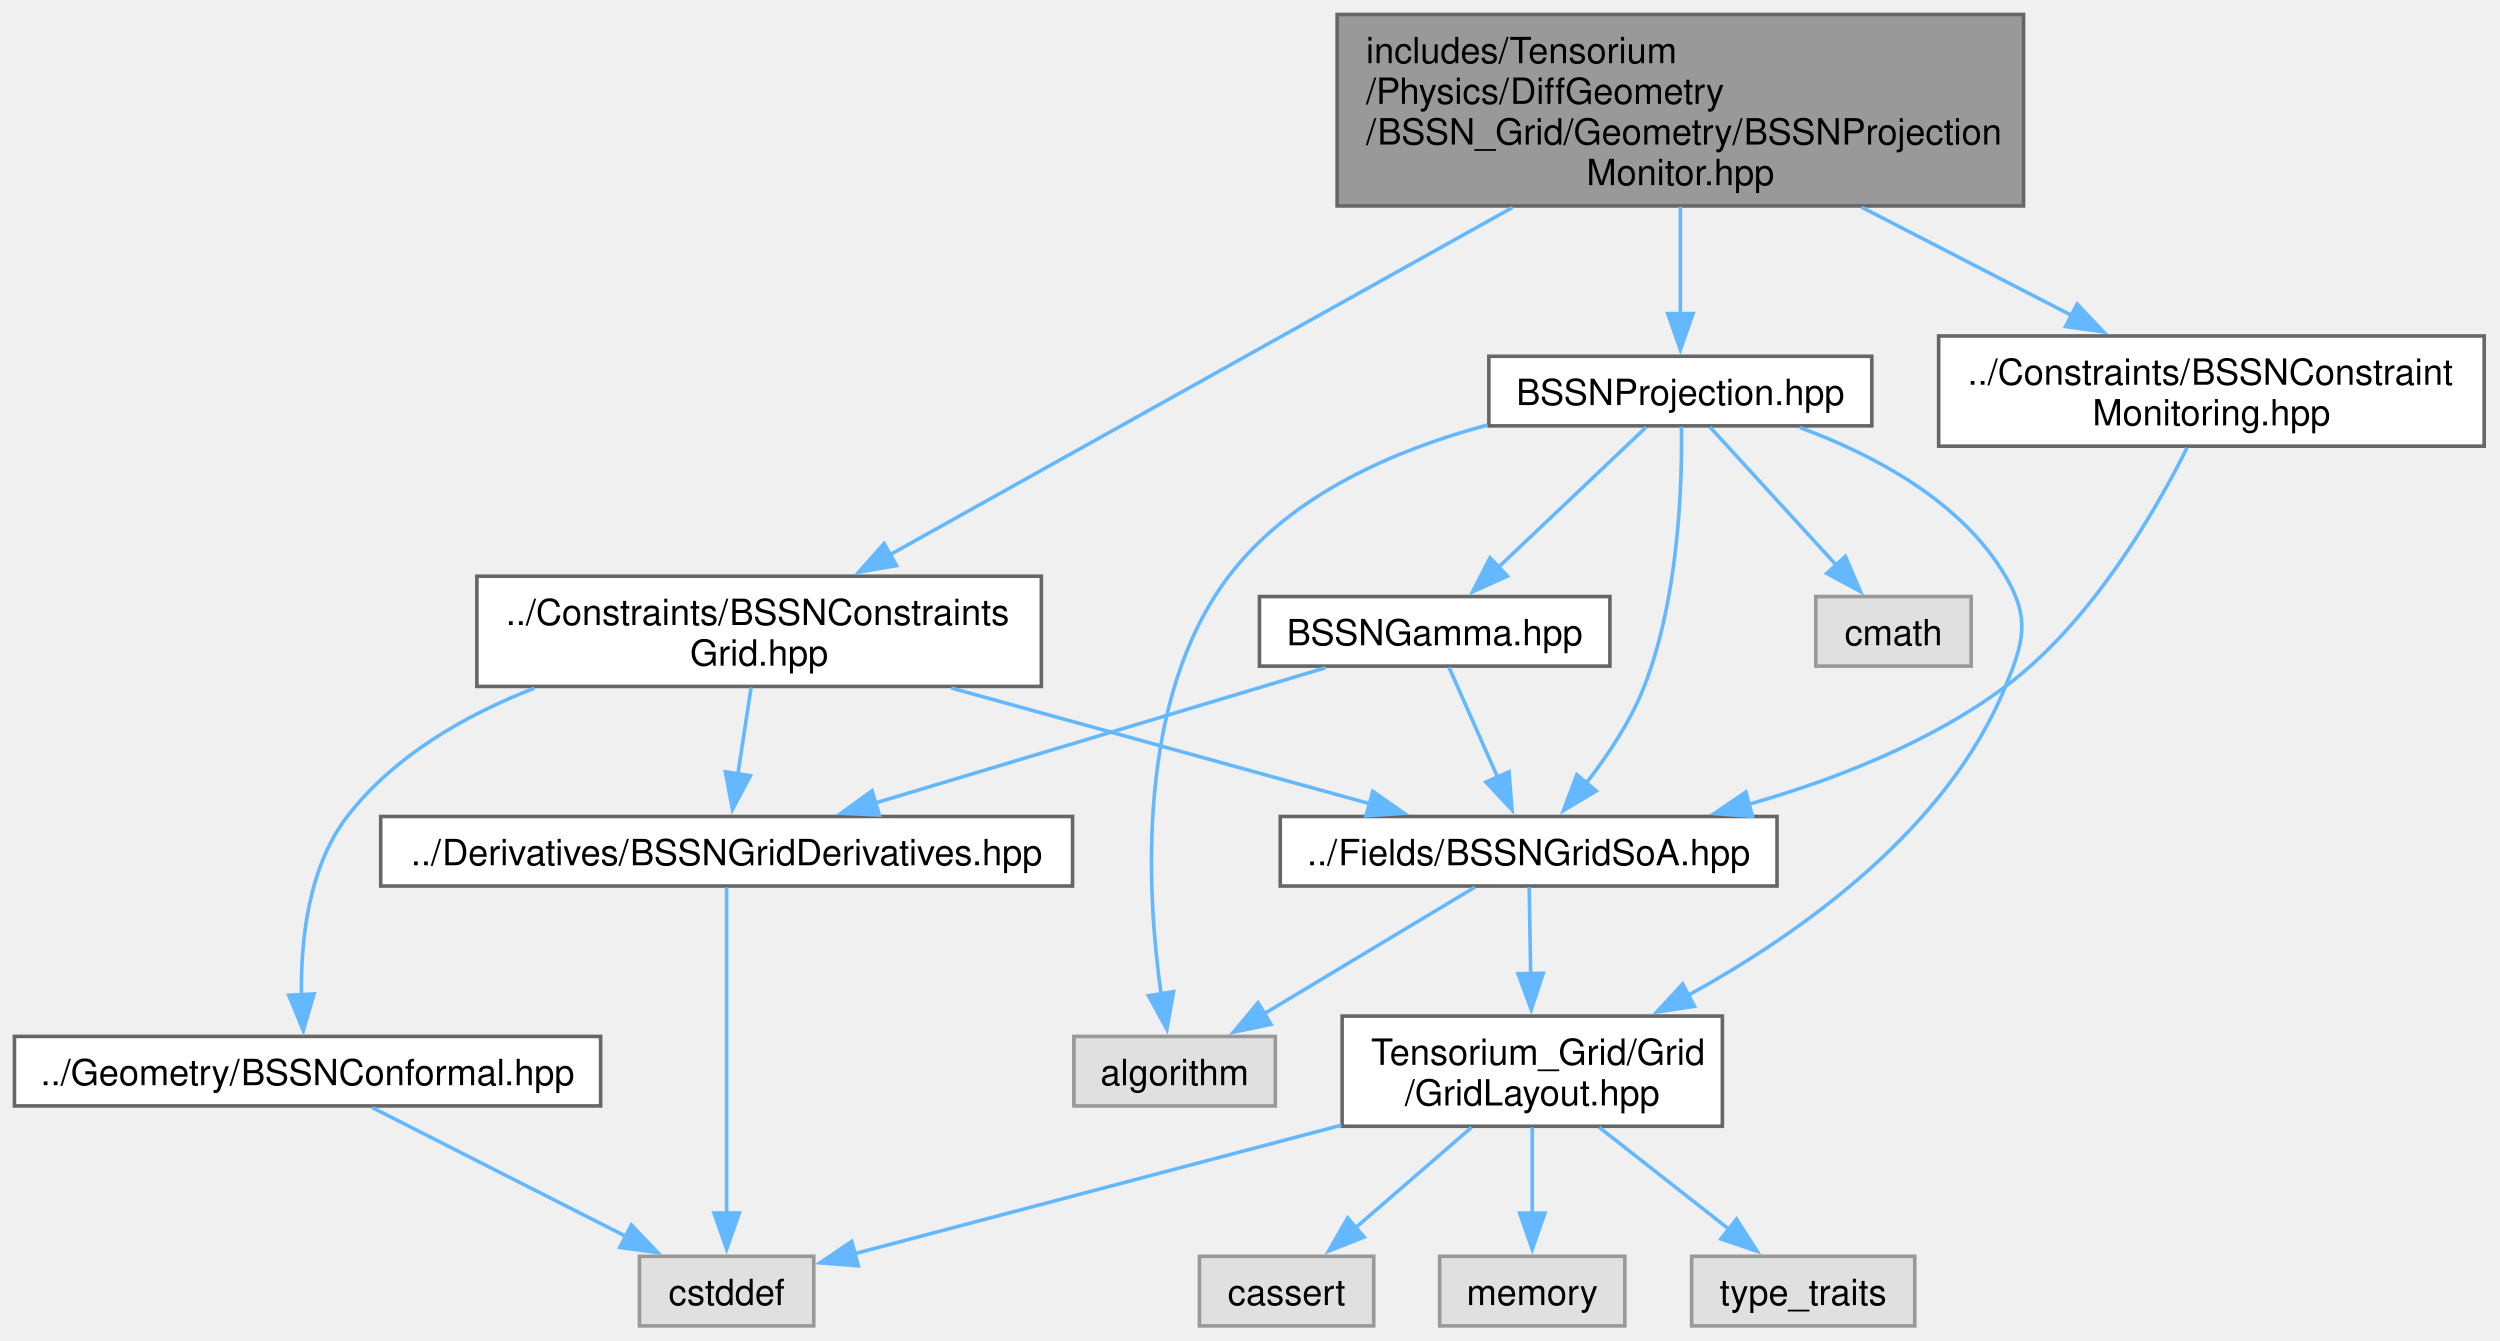
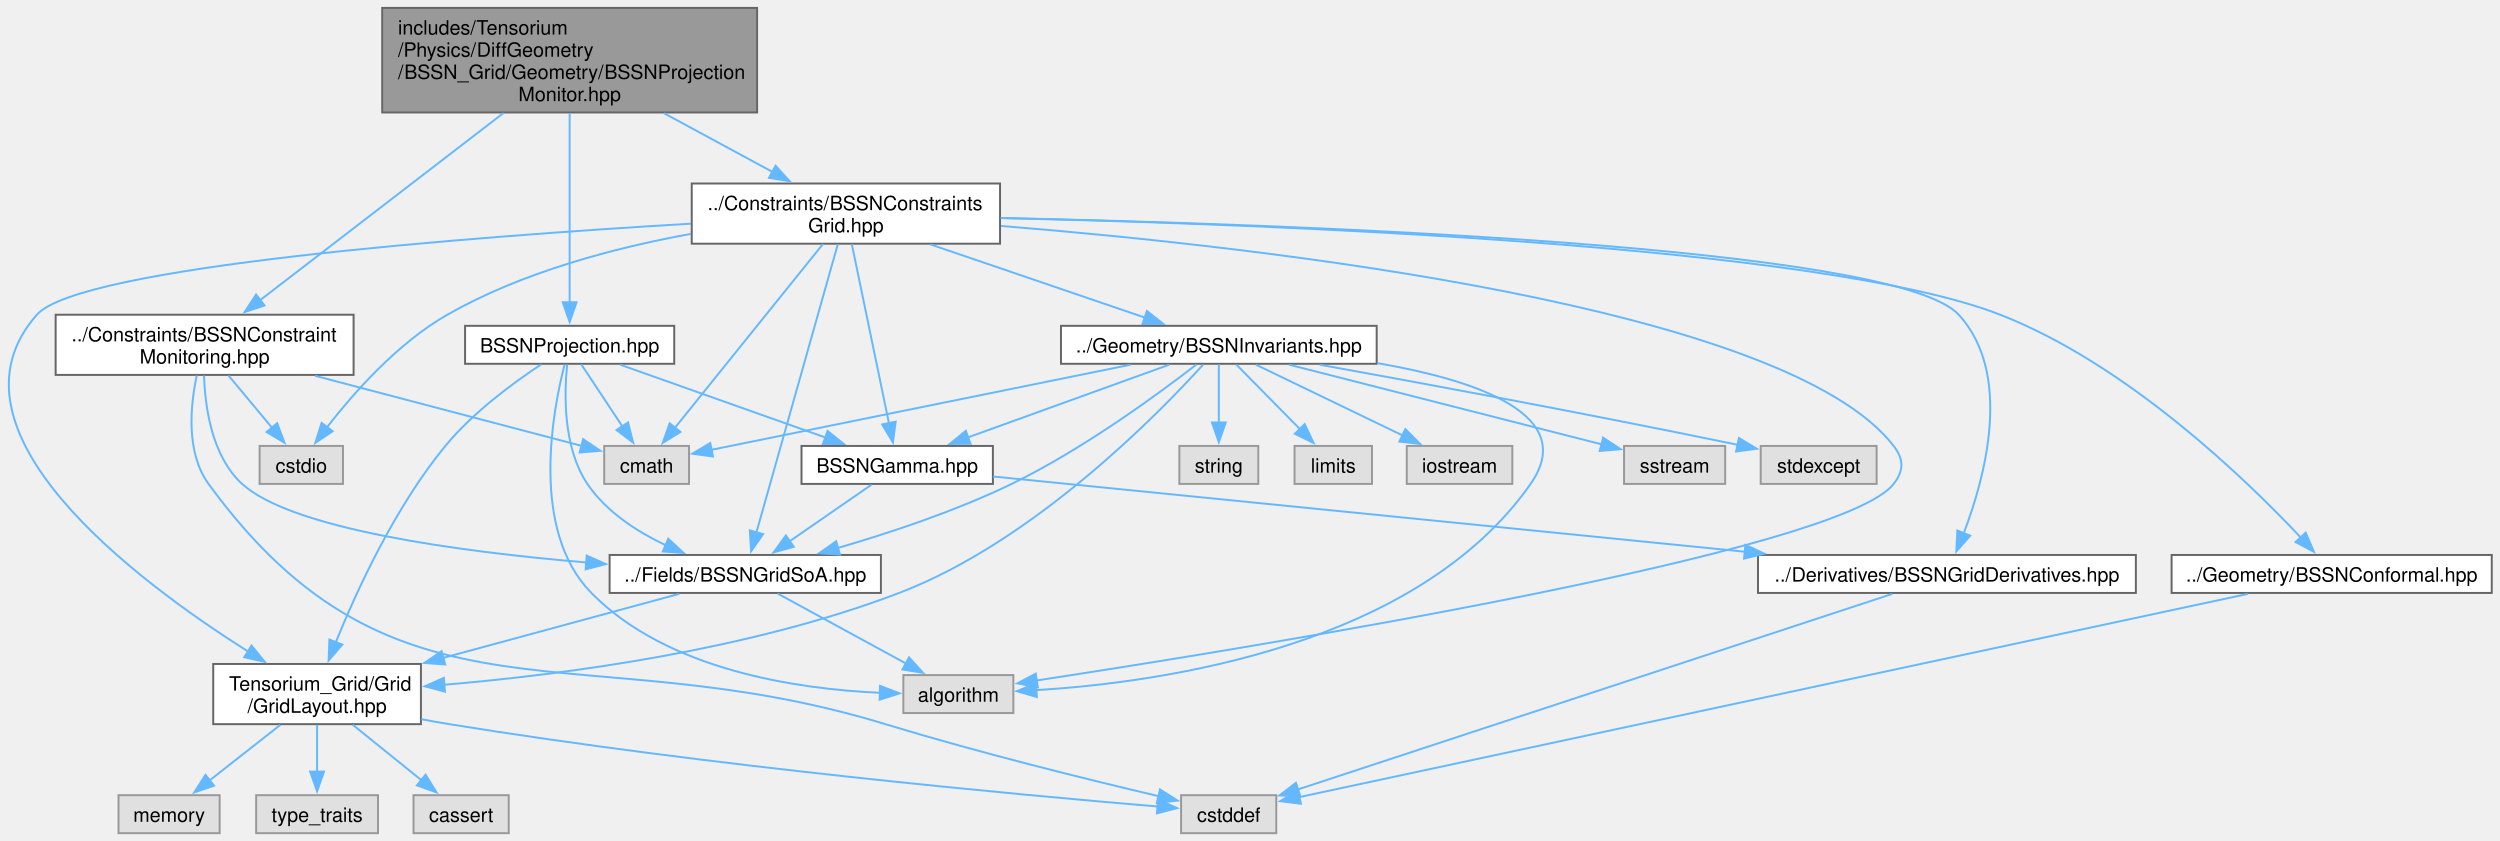
- <svg xmlns="http://www.w3.org/2000/svg" xmlns:xlink="http://www.w3.org/1999/xlink" width="692pt" height="371pt" viewBox="0.00 0.00 692.00 371.00">
-   <g id="graph0" class="graph" transform="scale(1 1) rotate(0) translate(4 367)">
+ <svg xmlns="http://www.w3.org/2000/svg" xmlns:xlink="http://www.w3.org/1999/xlink" width="1267pt" height="426pt" viewBox="0.00 0.00 1267.00 426.00">
+   <g id="graph0" class="graph" transform="scale(1 1) rotate(0) translate(4 422.25)">
    <g id="Node000001" class="node">
      <g id="a_Node000001">
        <a xlink:title="Combined helper that enforces algebraic constraints, recomputes , and reports diagnostic norms.">
-           <polygon fill="#999999" stroke="#666666" points="556.12,-363 366.12,-363 366.12,-310 556.12,-310 556.12,-363" />
-           <text xml:space="preserve" text-anchor="start" x="374.12" y="-349.5" font-family="Helvetica,sans-Serif" font-size="10.00">includes/Tensorium</text>
-           <text xml:space="preserve" text-anchor="start" x="374.12" y="-338.25" font-family="Helvetica,sans-Serif" font-size="10.00">/Physics/DiffGeometry</text>
-           <text xml:space="preserve" text-anchor="start" x="374.12" y="-327" font-family="Helvetica,sans-Serif" font-size="10.00">/BSSN_Grid/Geometry/BSSNProjection</text>
-           <text xml:space="preserve" text-anchor="middle" x="461.12" y="-315.75" font-family="Helvetica,sans-Serif" font-size="10.00">Monitor.hpp</text>
+           <polygon fill="#999999" stroke="#666666" points="379.7,-418.25 189.7,-418.25 189.7,-365.25 379.7,-365.25 379.7,-418.25" />
+           <text xml:space="preserve" text-anchor="start" x="197.7" y="-404.75" font-family="Helvetica,sans-Serif" font-size="10.00">includes/Tensorium</text>
+           <text xml:space="preserve" text-anchor="start" x="197.7" y="-393.5" font-family="Helvetica,sans-Serif" font-size="10.00">/Physics/DiffGeometry</text>
+           <text xml:space="preserve" text-anchor="start" x="197.7" y="-382.25" font-family="Helvetica,sans-Serif" font-size="10.00">/BSSN_Grid/Geometry/BSSNProjection</text>
+           <text xml:space="preserve" text-anchor="middle" x="284.7" y="-371" font-family="Helvetica,sans-Serif" font-size="10.00">Monitor.hpp</text>
        </a>
      </g>
    </g>
    <g id="Node000002" class="node">
      <g id="a_Node000002">
        <a xlink:href="_b_s_s_n_projection_8hpp.html" target="_top" xlink:title="Enforce the algebraic BSSN constraints  and .">
-           <polygon fill="white" stroke="#666666" points="514.12,-268.38 408.12,-268.38 408.12,-249.12 514.12,-249.12 514.12,-268.38" />
-           <text xml:space="preserve" text-anchor="middle" x="461.12" y="-254.88" font-family="Helvetica,sans-Serif" font-size="10.00">BSSNProjection.hpp</text>
+           <polygon fill="white" stroke="#666666" points="337.7,-257.12 231.7,-257.12 231.7,-237.88 337.7,-237.88 337.7,-257.12" />
+           <text xml:space="preserve" text-anchor="middle" x="284.7" y="-243.62" font-family="Helvetica,sans-Serif" font-size="10.00">BSSNProjection.hpp</text>
        </a>
      </g>
    </g>
    <g id="edge1_Node000001_Node000002" class="edge">
      <g id="a_edge1_Node000001_Node000002">
        <a xlink:title=" ">
-           <path fill="none" stroke="#63b8ff" d="M461.12,-309.85C461.12,-300.17 461.12,-289.29 461.12,-280.15" />
-           <polygon fill="#63b8ff" stroke="#63b8ff" points="464.63,-280.2 461.13,-270.2 457.63,-280.2 464.63,-280.2" />
+           <path fill="none" stroke="#63b8ff" d="M284.7,-364.99C284.7,-337.45 284.7,-294.32 284.7,-268.99" />
+           <polygon fill="#63b8ff" stroke="#63b8ff" points="288.2,-269.06 284.7,-259.06 281.2,-269.06 288.2,-269.06" />
        </a>
      </g>
    </g>
    <g id="Node000013" class="node">
      <g id="a_Node000013">
        <a xlink:href="_b_s_s_n_constraint_monitoring_8hpp.html" target="_top" xlink:title="Reduce constraint fields to scalar diagnostics used by the RK driver.">
-           <polygon fill="white" stroke="#666666" points="683.62,-274 532.62,-274 532.62,-243.5 683.62,-243.5 683.62,-274" />
-           <text xml:space="preserve" text-anchor="start" x="540.62" y="-260.5" font-family="Helvetica,sans-Serif" font-size="10.00">../Constraints/BSSNConstraint</text>
-           <text xml:space="preserve" text-anchor="middle" x="608.12" y="-249.25" font-family="Helvetica,sans-Serif" font-size="10.00">Monitoring.hpp</text>
+           <polygon fill="white" stroke="#666666" points="175.2,-262.75 24.2,-262.75 24.2,-232.25 175.2,-232.25 175.2,-262.75" />
+           <text xml:space="preserve" text-anchor="start" x="32.2" y="-249.25" font-family="Helvetica,sans-Serif" font-size="10.00">../Constraints/BSSNConstraint</text>
+           <text xml:space="preserve" text-anchor="middle" x="99.7" y="-238" font-family="Helvetica,sans-Serif" font-size="10.00">Monitoring.hpp</text>
        </a>
      </g>
    </g>
    <g id="edge16_Node000001_Node000013" class="edge">
      <g id="a_edge16_Node000001_Node000013">
        <a xlink:title=" ">
-           <path fill="none" stroke="#63b8ff" d="M511.3,-309.64C530.35,-299.83 551.74,-288.81 569.55,-279.63" />
-           <polygon fill="#63b8ff" stroke="#63b8ff" points="570.95,-282.84 578.24,-275.15 567.75,-276.62 570.95,-282.84" />
-         </a>
-       </g>
-     </g>
-     <g id="Node000014" class="node">
-       <g id="a_Node000014">
+           <path fill="none" stroke="#63b8ff" d="M251.19,-364.99C215.79,-337.77 160.59,-295.32 127.5,-269.88" />
+           <polygon fill="#63b8ff" stroke="#63b8ff" points="130.05,-267.43 119.99,-264.11 125.79,-272.98 130.05,-267.43" />
+         </a>
+       </g>
+     </g>
+     <g id="Node000015" class="node">
+       <g id="a_Node000015">
        <a xlink:href="_b_s_s_n_constraints_grid_8hpp.html" target="_top" xlink:title="Hamiltonian, momentum, and Gamma-constraint evaluation on the structured grid.">
-           <polygon fill="white" stroke="#666666" points="284.25,-207.5 128,-207.5 128,-177 284.25,-177 284.25,-207.5" />
-           <text xml:space="preserve" text-anchor="start" x="136" y="-194" font-family="Helvetica,sans-Serif" font-size="10.00">../Constraints/BSSNConstraints</text>
-           <text xml:space="preserve" text-anchor="middle" x="206.12" y="-182.75" font-family="Helvetica,sans-Serif" font-size="10.00">Grid.hpp</text>
-         </a>
-       </g>
-     </g>
-     <g id="edge18_Node000001_Node000014" class="edge">
-       <g id="a_edge18_Node000001_Node000014">
-         <a xlink:title=" ">
-           <path fill="none" stroke="#63b8ff" d="M414.65,-309.57C365.07,-281.92 287.59,-238.69 242.34,-213.45" />
-           <polygon fill="#63b8ff" stroke="#63b8ff" points="244.15,-210.45 233.71,-208.64 240.73,-216.56 244.15,-210.45" />
+           <polygon fill="white" stroke="#666666" points="502.82,-329.25 346.57,-329.25 346.57,-298.75 502.82,-298.75 502.82,-329.25" />
+           <text xml:space="preserve" text-anchor="start" x="354.57" y="-315.75" font-family="Helvetica,sans-Serif" font-size="10.00">../Constraints/BSSNConstraints</text>
+           <text xml:space="preserve" text-anchor="middle" x="424.7" y="-304.5" font-family="Helvetica,sans-Serif" font-size="10.00">Grid.hpp</text>
+         </a>
+       </g>
+     </g>
+     <g id="edge21_Node000001_Node000015" class="edge">
+       <g id="a_edge21_Node000001_Node000015">
+         <a xlink:title=" ">
+           <path fill="none" stroke="#63b8ff" d="M332.48,-364.89C350.46,-355.17 370.61,-344.26 387.48,-335.13" />
+           <polygon fill="#63b8ff" stroke="#63b8ff" points="389.05,-338.26 396.18,-330.43 385.72,-332.11 389.05,-338.26" />
        </a>
      </g>
    </g>
    <g id="Node000003" class="node">
      <g id="a_Node000003">
        <a xlink:href="_b_s_s_n_gamma_8hpp.html" target="_top" xlink:title="Contracted conformal connection diagnostics and construction utilities.">
-           <polygon fill="white" stroke="#666666" points="441.62,-201.88 344.62,-201.88 344.62,-182.62 441.62,-182.62 441.62,-201.88" />
-           <text xml:space="preserve" text-anchor="middle" x="393.12" y="-188.38" font-family="Helvetica,sans-Serif" font-size="10.00">BSSNGamma.hpp</text>
+           <polygon fill="white" stroke="#666666" points="499.2,-196.25 402.2,-196.25 402.2,-177 499.2,-177 499.2,-196.25" />
+           <text xml:space="preserve" text-anchor="middle" x="450.7" y="-182.75" font-family="Helvetica,sans-Serif" font-size="10.00">BSSNGamma.hpp</text>
        </a>
      </g>
    </g>
    <g id="edge2_Node000002_Node000003" class="edge">
      <g id="a_edge2_Node000002_Node000003">
        <a xlink:title=" ">
-           <path fill="none" stroke="#63b8ff" d="M451.67,-248.78C441.11,-238.77 423.8,-222.35 410.73,-209.95" />
-           <polygon fill="#63b8ff" stroke="#63b8ff" points="413.26,-207.53 403.6,-203.18 408.44,-212.61 413.26,-207.53" />
+           <path fill="none" stroke="#63b8ff" d="M310.27,-237.43C338.17,-227.53 383.06,-211.61 414.56,-200.44" />
+           <polygon fill="#63b8ff" stroke="#63b8ff" points="415.41,-203.85 423.67,-197.21 413.07,-197.26 415.41,-203.85" />
        </a>
      </g>
    </g>
    <g id="Node000006" class="node">
      <g id="a_Node000006">
-         <a xlink:href="_b_s_s_n_grid_so_a_8hpp.html" target="_top" xlink:title=" ">
-           <polygon fill="white" stroke="#666666" points="487.88,-141 350.38,-141 350.38,-121.75 487.88,-121.75 487.88,-141" />
-           <text xml:space="preserve" text-anchor="middle" x="419.12" y="-127.5" font-family="Helvetica,sans-Serif" font-size="10.00">../Fields/BSSNGridSoA.hpp</text>
+         <a xlink:href="_b_s_s_n_grid_so_a_8hpp.html" target="_top" xlink:title="Structure-of-arrays storage for all BSSN state variables.">
+           <polygon fill="white" stroke="#666666" points="442.45,-141 304.95,-141 304.95,-121.75 442.45,-121.75 442.45,-141" />
+           <text xml:space="preserve" text-anchor="middle" x="373.7" y="-127.5" font-family="Helvetica,sans-Serif" font-size="10.00">../Fields/BSSNGridSoA.hpp</text>
        </a>
      </g>
    </g>
    <g id="edge12_Node000002_Node000006" class="edge">
      <g id="a_edge12_Node000002_Node000006">
        <a xlink:title=" ">
-           <path fill="none" stroke="#63b8ff" d="M461.43,-248.92C461.65,-233.69 460.79,-201.73 451.12,-177 447.37,-167.39 441.06,-157.92 435.04,-150.2" />
-           <polygon fill="#63b8ff" stroke="#63b8ff" points="437.83,-148.08 428.74,-142.63 432.45,-152.56 437.83,-148.08" />
+           <path fill="none" stroke="#63b8ff" d="M283.45,-237.5C281.98,-223.33 281.14,-195.53 293.7,-177 303.17,-163.01 318.55,-152.95 333.31,-145.96" />
+           <polygon fill="#63b8ff" stroke="#63b8ff" points="334.68,-149.19 342.47,-142.01 331.9,-142.76 334.68,-149.19" />
        </a>
      </g>
    </g>
    <g id="Node000007" class="node">
      <g id="a_Node000007">
        <a xlink:title=" ">
-           <polygon fill="#e0e0e0" stroke="#999999" points="349,-80.12 293.25,-80.12 293.25,-60.88 349,-60.88 349,-80.12" />
-           <text xml:space="preserve" text-anchor="middle" x="321.12" y="-66.62" font-family="Helvetica,sans-Serif" font-size="10.00">algorithm</text>
+           <polygon fill="#e0e0e0" stroke="#999999" points="509.57,-80.12 453.82,-80.12 453.82,-60.88 509.57,-60.88 509.57,-80.12" />
+           <text xml:space="preserve" text-anchor="middle" x="481.7" y="-66.62" font-family="Helvetica,sans-Serif" font-size="10.00">algorithm</text>
        </a>
      </g>
    </g>
    <g id="edge14_Node000002_Node000007" class="edge">
      <g id="a_edge14_Node000002_Node000007">
        <a xlink:title=" ">
-           <path fill="none" stroke="#63b8ff" d="M407.78,-249.37C382.1,-242.5 353.23,-230.04 336.12,-207.5 310.36,-173.55 313.34,-120.37 317.43,-91.6" />
-           <polygon fill="#63b8ff" stroke="#63b8ff" points="320.83,-92.5 318.99,-82.07 313.92,-91.38 320.83,-92.5" />
+           <path fill="none" stroke="#63b8ff" d="M282.11,-237.4C276.18,-214.4 264.43,-153.51 295.7,-121.75 334.22,-82.61 399.83,-73.01 441.94,-71.15" />
+           <polygon fill="#63b8ff" stroke="#63b8ff" points="442.01,-74.65 451.9,-70.86 441.81,-67.65 442.01,-74.65" />
        </a>
      </g>
    </g>
    <g id="Node000008" class="node">
      <g id="a_Node000008">
        <a xlink:href="_grid_layout_8hpp.html" target="_top" xlink:title=" ">
-           <polygon fill="white" stroke="#666666" points="472.75,-85.75 367.5,-85.75 367.5,-55.25 472.75,-55.25 472.75,-85.75" />
-           <text xml:space="preserve" text-anchor="start" x="375.5" y="-72.25" font-family="Helvetica,sans-Serif" font-size="10.00">Tensorium_Grid/Grid</text>
-           <text xml:space="preserve" text-anchor="middle" x="420.12" y="-61" font-family="Helvetica,sans-Serif" font-size="10.00">/GridLayout.hpp</text>
+           <polygon fill="white" stroke="#666666" points="209.32,-85.75 104.07,-85.75 104.07,-55.25 209.32,-55.25 209.32,-85.75" />
+           <text xml:space="preserve" text-anchor="start" x="112.07" y="-72.25" font-family="Helvetica,sans-Serif" font-size="10.00">Tensorium_Grid/Grid</text>
+           <text xml:space="preserve" text-anchor="middle" x="156.7" y="-61" font-family="Helvetica,sans-Serif" font-size="10.00">/GridLayout.hpp</text>
        </a>
      </g>
    </g>
    <g id="edge13_Node000002_Node000008" class="edge">
      <g id="a_edge13_Node000002_Node000008">
        <a xlink:title=" ">
-           <path fill="none" stroke="#63b8ff" d="M494.24,-248.65C514.54,-241.17 538.9,-228.33 551.12,-207.5 557.99,-195.81 556.24,-189.55 551.12,-177 535.07,-137.59 494.84,-108.86 463.16,-91.43" />
-           <polygon fill="#63b8ff" stroke="#63b8ff" points="465.04,-88.46 454.56,-86.87 461.76,-94.64 465.04,-88.46" />
+           <path fill="none" stroke="#63b8ff" d="M270.24,-237.55C256.45,-228.46 235.75,-213.31 221.7,-196.25 196.41,-165.54 176.98,-123.4 166.2,-96.81" />
+           <polygon fill="#63b8ff" stroke="#63b8ff" points="169.46,-95.55 162.54,-87.53 162.95,-98.12 169.46,-95.55" />
        </a>
      </g>
    </g>
    <g id="Node000012" class="node">
      <g id="a_Node000012">
        <a xlink:title=" ">
-           <polygon fill="#e0e0e0" stroke="#999999" points="541.62,-201.88 498.62,-201.88 498.62,-182.62 541.62,-182.62 541.62,-201.88" />
-           <text xml:space="preserve" text-anchor="middle" x="520.12" y="-188.38" font-family="Helvetica,sans-Serif" font-size="10.00">cmath</text>
+           <polygon fill="#e0e0e0" stroke="#999999" points="345.2,-196.25 302.2,-196.25 302.2,-177 345.2,-177 345.2,-196.25" />
+           <text xml:space="preserve" text-anchor="middle" x="323.7" y="-182.75" font-family="Helvetica,sans-Serif" font-size="10.00">cmath</text>
        </a>
      </g>
    </g>
    <g id="edge15_Node000002_Node000012" class="edge">
      <g id="a_edge15_Node000002_Node000012">
        <a xlink:title=" ">
-           <path fill="none" stroke="#63b8ff" d="M469.33,-248.78C478.4,-238.87 493.22,-222.66 504.52,-210.31" />
-           <polygon fill="#63b8ff" stroke="#63b8ff" points="506.8,-213 510.97,-203.26 501.64,-208.28 506.8,-213" />
+           <path fill="none" stroke="#63b8ff" d="M290.62,-237.56C296.12,-229.26 304.47,-216.64 311.41,-206.17" />
+           <polygon fill="#63b8ff" stroke="#63b8ff" points="314.28,-208.18 316.88,-197.91 308.44,-204.32 314.28,-208.18" />
        </a>
      </g>
    </g>
    <g id="Node000004" class="node">
      <g id="a_Node000004">
        <a xlink:href="_b_s_s_n_grid_derivatives_8hpp.html" target="_top" xlink:title="High-order finite-difference stencils and dissipation operators used by the BSSN grid.">
-           <polygon fill="white" stroke="#666666" points="292.88,-141 101.38,-141 101.38,-121.75 292.88,-121.75 292.88,-141" />
-           <text xml:space="preserve" text-anchor="middle" x="197.12" y="-127.5" font-family="Helvetica,sans-Serif" font-size="10.00">../Derivatives/BSSNGridDerivatives.hpp</text>
+           <polygon fill="white" stroke="#666666" points="1078.45,-141 886.95,-141 886.95,-121.75 1078.45,-121.75 1078.45,-141" />
+           <text xml:space="preserve" text-anchor="middle" x="982.7" y="-127.5" font-family="Helvetica,sans-Serif" font-size="10.00">../Derivatives/BSSNGridDerivatives.hpp</text>
        </a>
      </g>
    </g>
    <g id="edge3_Node000003_Node000004" class="edge">
      <g id="a_edge3_Node000003_Node000004">
        <a xlink:title=" ">
-           <path fill="none" stroke="#63b8ff" d="M362.93,-182.18C329.55,-172.15 275.59,-155.94 238.34,-144.75" />
-           <polygon fill="#63b8ff" stroke="#63b8ff" points="239.39,-141.42 228.8,-141.89 237.37,-148.12 239.39,-141.42" />
+           <path fill="none" stroke="#63b8ff" d="M499.32,-180.76C585.33,-172.15 766.02,-154.06 880.48,-142.61" />
+           <polygon fill="#63b8ff" stroke="#63b8ff" points="880.58,-146.11 890.18,-141.64 879.88,-139.15 880.58,-146.11" />
        </a>
      </g>
    </g>
    <g id="edge5_Node000003_Node000006" class="edge">
      <g id="a_edge5_Node000003_Node000006">
        <a xlink:title=" ">
-           <path fill="none" stroke="#63b8ff" d="M397.07,-182.31C400.62,-174.27 405.96,-162.18 410.5,-151.91" />
-           <polygon fill="#63b8ff" stroke="#63b8ff" points="413.69,-153.35 414.53,-142.79 407.29,-150.52 413.69,-153.35" />
+           <path fill="none" stroke="#63b8ff" d="M437.63,-176.59C426.24,-168.71 409.47,-157.11 395.96,-147.77" />
+           <polygon fill="#63b8ff" stroke="#63b8ff" points="398.28,-145.12 388.07,-142.31 394.3,-150.88 398.28,-145.12" />
        </a>
      </g>
    </g>
    <g id="Node000005" class="node">
      <g id="a_Node000005">
        <a xlink:title=" ">
-           <polygon fill="#e0e0e0" stroke="#999999" points="221.25,-19.25 173,-19.25 173,0 221.25,0 221.25,-19.25" />
-           <text xml:space="preserve" text-anchor="middle" x="197.12" y="-5.75" font-family="Helvetica,sans-Serif" font-size="10.00">cstddef</text>
+           <polygon fill="#e0e0e0" stroke="#999999" points="642.82,-19.25 594.57,-19.25 594.57,0 642.82,0 642.82,-19.25" />
+           <text xml:space="preserve" text-anchor="middle" x="618.7" y="-5.75" font-family="Helvetica,sans-Serif" font-size="10.00">cstddef</text>
        </a>
      </g>
    </g>
    <g id="edge4_Node000004_Node000005" class="edge">
      <g id="a_edge4_Node000004_Node000005">
        <a xlink:title=" ">
-           <path fill="none" stroke="#63b8ff" d="M197.12,-121.37C197.12,-102.3 197.12,-57.41 197.12,-31.01" />
-           <polygon fill="#63b8ff" stroke="#63b8ff" points="200.63,-31.24 197.13,-21.24 193.63,-31.24 200.63,-31.24" />
+           <path fill="none" stroke="#63b8ff" d="M955.04,-121.28C889.68,-99.78 725.79,-45.86 653.68,-22.13" />
+           <polygon fill="#63b8ff" stroke="#63b8ff" points="654.95,-18.87 644.36,-19.07 652.77,-25.52 654.95,-18.87" />
        </a>
      </g>
    </g>
    <g id="edge6_Node000006_Node000007" class="edge">
      <g id="a_edge6_Node000006_Node000007">
        <a xlink:title=" ">
-           <path fill="none" stroke="#63b8ff" d="M404.24,-121.43C388.77,-112.14 364.3,-97.44 345.9,-86.39" />
-           <polygon fill="#63b8ff" stroke="#63b8ff" points="347.82,-83.46 337.45,-81.31 344.22,-89.46 347.82,-83.46" />
+           <path fill="none" stroke="#63b8ff" d="M390.1,-121.43C407.38,-112.01 434.87,-97.02 455.23,-85.93" />
+           <polygon fill="#63b8ff" stroke="#63b8ff" points="456.7,-89.11 463.81,-81.25 453.35,-82.96 456.7,-89.11" />
        </a>
      </g>
    </g>
    <g id="edge7_Node000006_Node000008" class="edge">
      <g id="a_edge7_Node000006_Node000008">
        <a xlink:title=" ">
-           <path fill="none" stroke="#63b8ff" d="M419.28,-121.43C419.39,-114.98 419.54,-105.91 419.69,-97.26" />
-           <polygon fill="#63b8ff" stroke="#63b8ff" points="423.18,-97.6 419.85,-87.55 416.18,-97.48 423.18,-97.6" />
+           <path fill="none" stroke="#63b8ff" d="M340.26,-121.3C308.49,-112.68 259.87,-99.49 220.65,-88.85" />
+           <polygon fill="#63b8ff" stroke="#63b8ff" points="221.63,-85.49 211.06,-86.25 219.8,-92.25 221.63,-85.49" />
        </a>
      </g>
    </g>
    <g id="edge9_Node000008_Node000005" class="edge">
      <g id="a_edge9_Node000008_Node000005">
        <a xlink:title=" ">
-           <path fill="none" stroke="#63b8ff" d="M367.28,-55.55C325.67,-44.56 268.83,-29.56 232.55,-19.98" />
-           <polygon fill="#63b8ff" stroke="#63b8ff" points="233.56,-16.62 222.99,-17.45 231.77,-23.39 233.56,-16.62" />
+           <path fill="none" stroke="#63b8ff" d="M209.64,-57.74C214.38,-56.84 219.12,-55.99 223.7,-55.25 355.38,-33.86 513.43,-19.33 582.93,-13.49" />
+           <polygon fill="#63b8ff" stroke="#63b8ff" points="582.9,-17.01 592.57,-12.69 582.32,-10.03 582.9,-17.01" />
        </a>
      </g>
    </g>
    <g id="Node000009" class="node">
      <g id="a_Node000009">
        <a xlink:title=" ">
-           <polygon fill="#e0e0e0" stroke="#999999" points="376.25,-19.25 328,-19.25 328,0 376.25,0 376.25,-19.25" />
-           <text xml:space="preserve" text-anchor="middle" x="352.12" y="-5.75" font-family="Helvetica,sans-Serif" font-size="10.00">cassert</text>
+           <polygon fill="#e0e0e0" stroke="#999999" points="253.82,-19.25 205.57,-19.25 205.57,0 253.82,0 253.82,-19.25" />
+           <text xml:space="preserve" text-anchor="middle" x="229.7" y="-5.75" font-family="Helvetica,sans-Serif" font-size="10.00">cassert</text>
        </a>
      </g>
    </g>
    <g id="edge8_Node000008_Node000009" class="edge">
      <g id="a_edge8_Node000008_Node000009">
        <a xlink:title=" ">
-           <path fill="none" stroke="#63b8ff" d="M403.32,-54.95C393.56,-46.5 381.24,-35.83 371.13,-27.08" />
-           <polygon fill="#63b8ff" stroke="#63b8ff" points="373.6,-24.59 363.75,-20.69 369.02,-29.88 373.6,-24.59" />
+           <path fill="none" stroke="#63b8ff" d="M174.74,-54.95C185.32,-46.41 198.71,-35.62 209.62,-26.81" />
+           <polygon fill="#63b8ff" stroke="#63b8ff" points="211.68,-29.65 217.26,-20.65 207.28,-24.2 211.68,-29.65" />
        </a>
      </g>
    </g>
    <g id="Node000010" class="node">
      <g id="a_Node000010">
        <a xlink:title=" ">
-           <polygon fill="#e0e0e0" stroke="#999999" points="445.75,-19.25 394.5,-19.25 394.5,0 445.75,0 445.75,-19.25" />
-           <text xml:space="preserve" text-anchor="middle" x="420.12" y="-5.75" font-family="Helvetica,sans-Serif" font-size="10.00">memory</text>
+           <polygon fill="#e0e0e0" stroke="#999999" points="107.32,-19.25 56.07,-19.25 56.07,0 107.32,0 107.32,-19.25" />
+           <text xml:space="preserve" text-anchor="middle" x="81.7" y="-5.75" font-family="Helvetica,sans-Serif" font-size="10.00">memory</text>
        </a>
      </g>
    </g>
    <g id="edge10_Node000008_Node000010" class="edge">
      <g id="a_edge10_Node000008_Node000010">
        <a xlink:title=" ">
-           <path fill="none" stroke="#63b8ff" d="M420.12,-54.95C420.12,-47.71 420.12,-38.84 420.12,-30.94" />
-           <polygon fill="#63b8ff" stroke="#63b8ff" points="423.63,-31.21 420.13,-21.21 416.63,-31.21 423.63,-31.21" />
+           <path fill="none" stroke="#63b8ff" d="M138.16,-54.95C127.18,-46.33 113.25,-35.4 101.98,-26.55" />
+           <polygon fill="#63b8ff" stroke="#63b8ff" points="104.47,-24.06 94.45,-20.64 100.15,-29.56 104.47,-24.06" />
        </a>
      </g>
    </g>
    <g id="Node000011" class="node">
      <g id="a_Node000011">
        <a xlink:title=" ">
-           <polygon fill="#e0e0e0" stroke="#999999" points="526,-19.25 464.25,-19.25 464.25,0 526,0 526,-19.25" />
-           <text xml:space="preserve" text-anchor="middle" x="495.12" y="-5.75" font-family="Helvetica,sans-Serif" font-size="10.00">type_traits</text>
+           <polygon fill="#e0e0e0" stroke="#999999" points="187.57,-19.25 125.82,-19.25 125.82,0 187.57,0 187.57,-19.25" />
+           <text xml:space="preserve" text-anchor="middle" x="156.7" y="-5.75" font-family="Helvetica,sans-Serif" font-size="10.00">type_traits</text>
        </a>
      </g>
    </g>
    <g id="edge11_Node000008_Node000011" class="edge">
      <g id="a_edge11_Node000008_Node000011">
        <a xlink:title=" ">
-           <path fill="none" stroke="#63b8ff" d="M438.66,-54.95C449.64,-46.33 463.57,-35.4 474.84,-26.55" />
-           <polygon fill="#63b8ff" stroke="#63b8ff" points="476.67,-29.56 482.37,-20.64 472.35,-24.06 476.67,-29.56" />
+           <path fill="none" stroke="#63b8ff" d="M156.7,-54.95C156.7,-47.71 156.7,-38.84 156.7,-30.94" />
+           <polygon fill="#63b8ff" stroke="#63b8ff" points="160.2,-31.21 156.7,-21.21 153.2,-31.21 160.2,-31.21" />
+         </a>
+       </g>
+     </g>
+     <g id="edge19_Node000013_Node000005" class="edge">
+       <g id="a_edge19_Node000013_Node000005">
+         <a xlink:title=" ">
+           <path fill="none" stroke="#63b8ff" d="M95.71,-231.95C92.47,-216.73 90.12,-192.91 101.7,-177 196.9,-46.22 289.97,-102.45 444.7,-55.25 492.13,-40.78 547.78,-27.07 583.13,-18.76" />
+           <polygon fill="#63b8ff" stroke="#63b8ff" points="583.88,-22.17 592.82,-16.49 582.29,-15.36 583.88,-22.17" />
        </a>
      </g>
    </g>
    <g id="edge17_Node000013_Node000006" class="edge">
      <g id="a_edge17_Node000013_Node000006">
        <a xlink:title=" ">
-           <path fill="none" stroke="#63b8ff" d="M601.38,-243.07C592.38,-225.04 574.78,-194.65 551.12,-177 530.37,-161.51 503.89,-151.18 480.11,-144.39" />
-           <polygon fill="#63b8ff" stroke="#63b8ff" points="481.07,-141.02 470.5,-141.82 479.26,-147.78 481.07,-141.02" />
-         </a>
-       </g>
-     </g>
-     <g id="edge19_Node000014_Node000004" class="edge">
-       <g id="a_edge19_Node000014_Node000004">
-         <a xlink:title=" ">
-           <path fill="none" stroke="#63b8ff" d="M203.9,-176.7C202.79,-169.46 201.44,-160.59 200.23,-152.69" />
-           <polygon fill="#63b8ff" stroke="#63b8ff" points="203.71,-152.3 198.74,-142.95 196.79,-153.36 203.71,-152.3" />
-         </a>
-       </g>
-     </g>
-     <g id="edge20_Node000014_Node000006" class="edge">
-       <g id="a_edge20_Node000014_Node000006">
-         <a xlink:title=" ">
-           <path fill="none" stroke="#63b8ff" d="M259.32,-176.55C295.08,-166.66 341.64,-153.79 375.27,-144.5" />
-           <polygon fill="#63b8ff" stroke="#63b8ff" points="375.98,-147.93 384.69,-141.89 374.12,-141.18 375.98,-147.93" />
-         </a>
-       </g>
-     </g>
-     <g id="Node000015" class="node">
-       <g id="a_Node000015">
+           <path fill="none" stroke="#63b8ff" d="M99.4,-231.95C99.91,-216.05 103.34,-190.98 118.7,-177 143.81,-154.13 228.19,-142.71 293.08,-137.19" />
+           <polygon fill="#63b8ff" stroke="#63b8ff" points="293.34,-140.68 303.03,-136.38 292.78,-133.7 293.34,-140.68" />
+         </a>
+       </g>
+     </g>
+     <g id="edge18_Node000013_Node000012" class="edge">
+       <g id="a_edge18_Node000013_Node000012">
+         <a xlink:title=" ">
+           <path fill="none" stroke="#63b8ff" d="M155.64,-231.8C198.32,-220.58 255.63,-205.51 291.09,-196.19" />
+           <polygon fill="#63b8ff" stroke="#63b8ff" points="291.54,-199.69 300.32,-193.77 289.76,-192.92 291.54,-199.69" />
+         </a>
+       </g>
+     </g>
+     <g id="Node000014" class="node">
+       <g id="a_Node000014">
+         <a xlink:title=" ">
+           <polygon fill="#e0e0e0" stroke="#999999" points="169.82,-196.25 127.57,-196.25 127.57,-177 169.82,-177 169.82,-196.25" />
+           <text xml:space="preserve" text-anchor="middle" x="148.7" y="-182.75" font-family="Helvetica,sans-Serif" font-size="10.00">cstdio</text>
+         </a>
+       </g>
+     </g>
+     <g id="edge20_Node000013_Node000014" class="edge">
+       <g id="a_edge20_Node000013_Node000014">
+         <a xlink:title=" ">
+           <path fill="none" stroke="#63b8ff" d="M111.81,-231.95C118.48,-223.93 126.81,-213.92 133.87,-205.44" />
+           <polygon fill="#63b8ff" stroke="#63b8ff" points="136.47,-207.79 140.17,-197.86 131.09,-203.31 136.47,-207.79" />
+         </a>
+       </g>
+     </g>
+     <g id="edge26_Node000015_Node000003" class="edge">
+       <g id="a_edge26_Node000015_Node000003">
+         <a xlink:title=" ">
+           <path fill="none" stroke="#63b8ff" d="M427.68,-298.62C432.31,-276.28 441.25,-233.17 446.52,-207.75" />
+           <polygon fill="#63b8ff" stroke="#63b8ff" points="449.93,-208.55 448.53,-198.05 443.08,-207.13 449.93,-208.55" />
+         </a>
+       </g>
+     </g>
+     <g id="edge22_Node000015_Node000004" class="edge">
+       <g id="a_edge22_Node000015_Node000004">
+         <a xlink:title=" ">
+           <path fill="none" stroke="#63b8ff" d="M503.11,-311.76C650.4,-308.61 956.57,-297.86 988.7,-262.75 1016.26,-232.62 1002.04,-180.28 991.2,-151.95" />
+           <polygon fill="#63b8ff" stroke="#63b8ff" points="994.49,-150.75 987.47,-142.81 988.01,-153.39 994.49,-150.75" />
+         </a>
+       </g>
+     </g>
+     <g id="edge23_Node000015_Node000006" class="edge">
+       <g id="a_edge23_Node000015_Node000006">
+         <a xlink:title=" ">
+           <path fill="none" stroke="#63b8ff" d="M420.61,-298.52C411.52,-266.33 389.62,-188.78 379.28,-152.16" />
+           <polygon fill="#63b8ff" stroke="#63b8ff" points="382.75,-151.56 376.66,-142.89 376.01,-153.46 382.75,-151.56" />
+         </a>
+       </g>
+     </g>
+     <g id="edge39_Node000015_Node000007" class="edge">
+       <g id="a_edge39_Node000015_Node000007">
+         <a xlink:title=" ">
+           <path fill="none" stroke="#63b8ff" d="M503.31,-307.73C637.41,-296.9 901.19,-266.93 955.7,-196.25 960.92,-189.47 960.95,-183.75 955.7,-177 928.66,-142.25 630.15,-93.97 521.2,-77.37" />
+           <polygon fill="#63b8ff" stroke="#63b8ff" points="521.97,-73.95 511.56,-75.91 520.93,-80.87 521.97,-73.95" />
+         </a>
+       </g>
+     </g>
+     <g id="edge38_Node000015_Node000008" class="edge">
+       <g id="a_edge38_Node000015_Node000008">
+         <a xlink:title=" ">
+           <path fill="none" stroke="#63b8ff" d="M346.21,-308.9C233.34,-302.19 36.26,-287.12 14.7,-262.75 -37.01,-204.32 64.63,-128.13 121.67,-92.1" />
+           <polygon fill="#63b8ff" stroke="#63b8ff" points="123.47,-95.1 130.13,-86.86 119.78,-89.15 123.47,-95.1" />
+         </a>
+       </g>
+     </g>
+     <g id="edge40_Node000015_Node000012" class="edge">
+       <g id="a_edge40_Node000015_Node000012">
+         <a xlink:title=" ">
+           <path fill="none" stroke="#63b8ff" d="M413.11,-298.62C394.54,-275.56 358.15,-230.39 337.99,-205.37" />
+           <polygon fill="#63b8ff" stroke="#63b8ff" points="340.85,-203.34 331.85,-197.75 335.4,-207.73 340.85,-203.34" />
+         </a>
+       </g>
+     </g>
+     <g id="edge41_Node000015_Node000014" class="edge">
+       <g id="a_edge41_Node000015_Node000014">
+         <a xlink:title=" ">
+           <path fill="none" stroke="#63b8ff" d="M346.13,-303.71C307.1,-296.62 260.36,-284.24 222.7,-262.75 197.44,-248.34 175.04,-222.9 161.67,-205.65" />
+           <polygon fill="#63b8ff" stroke="#63b8ff" points="164.59,-203.71 155.8,-197.81 158.99,-207.91 164.59,-203.71" />
+         </a>
+       </g>
+     </g>
+     <g id="Node000016" class="node">
+       <g id="a_Node000016">
        <a xlink:href="_b_s_s_n_conformal_8hpp.html" target="_top" xlink:title="Helpers that convert conformal-factor gradients between  and .">
-           <polygon fill="white" stroke="#666666" points="162.25,-80.12 0,-80.12 0,-60.88 162.25,-60.88 162.25,-80.12" />
-           <text xml:space="preserve" text-anchor="middle" x="81.12" y="-66.62" font-family="Helvetica,sans-Serif" font-size="10.00">../Geometry/BSSNConformal.hpp</text>
-         </a>
-       </g>
-     </g>
-     <g id="edge21_Node000014_Node000015" class="edge">
-       <g id="a_edge21_Node000014_Node000015">
-         <a xlink:title=" ">
-           <path fill="none" stroke="#63b8ff" d="M143.94,-176.53C124.6,-168.98 104.99,-157.71 92.12,-141 81.29,-126.94 79.21,-106.45 79.44,-91.36" />
-           <polygon fill="#63b8ff" stroke="#63b8ff" points="82.92,-91.89 79.95,-81.72 75.93,-91.52 82.92,-91.89" />
-         </a>
-       </g>
-     </g>
-     <g id="edge22_Node000015_Node000005" class="edge">
-       <g id="a_edge22_Node000015_Node000005">
-         <a xlink:title=" ">
-           <path fill="none" stroke="#63b8ff" d="M99,-60.43C117.78,-50.89 147.59,-35.77 169.43,-24.68" />
-           <polygon fill="#63b8ff" stroke="#63b8ff" points="170.74,-27.94 178.07,-20.29 167.57,-21.7 170.74,-27.94" />
+           <polygon fill="white" stroke="#666666" points="1258.82,-141 1096.57,-141 1096.57,-121.75 1258.82,-121.75 1258.82,-141" />
+           <text xml:space="preserve" text-anchor="middle" x="1177.7" y="-127.5" font-family="Helvetica,sans-Serif" font-size="10.00">../Geometry/BSSNConformal.hpp</text>
+         </a>
+       </g>
+     </g>
+     <g id="edge24_Node000015_Node000016" class="edge">
+       <g id="a_edge24_Node000015_Node000016">
+         <a xlink:title=" ">
+           <path fill="none" stroke="#63b8ff" d="M503.31,-311.74C640.95,-308.62 919.51,-298.02 1009.7,-262.75 1074.23,-237.51 1134.44,-179.2 1161.98,-149.88" />
+           <polygon fill="#63b8ff" stroke="#63b8ff" points="1164.51,-152.3 1168.71,-142.57 1159.36,-147.55 1164.51,-152.3" />
+         </a>
+       </g>
+     </g>
+     <g id="Node000017" class="node">
+       <g id="a_Node000017">
+         <a xlink:href="_b_s_s_n_invariants_8hpp.html" target="_top" xlink:title="Det( ), trace-free, Gamma-constraint, and  monitors.">
+           <polygon fill="white" stroke="#666666" points="693.7,-257.12 533.7,-257.12 533.7,-237.88 693.7,-237.88 693.7,-257.12" />
+           <text xml:space="preserve" text-anchor="middle" x="613.7" y="-243.62" font-family="Helvetica,sans-Serif" font-size="10.00">../Geometry/BSSNInvariants.hpp</text>
+         </a>
+       </g>
+     </g>
+     <g id="edge27_Node000015_Node000017" class="edge">
+       <g id="a_edge27_Node000015_Node000017">
+         <a xlink:title=" ">
+           <path fill="none" stroke="#63b8ff" d="M467.58,-298.36C500.27,-287.21 544.85,-272 576.14,-261.32" />
+           <polygon fill="#63b8ff" stroke="#63b8ff" points="577.25,-264.64 585.59,-258.09 574.99,-258.01 577.25,-264.64" />
+         </a>
+       </g>
+     </g>
+     <g id="edge25_Node000016_Node000005" class="edge">
+       <g id="a_edge25_Node000016_Node000005">
+         <a xlink:title=" ">
+           <path fill="none" stroke="#63b8ff" d="M1135.22,-121.28C1028.96,-98.51 753.1,-39.42 654.44,-18.28" />
+           <polygon fill="#63b8ff" stroke="#63b8ff" points="655.3,-14.89 644.79,-16.21 653.83,-21.73 655.3,-14.89" />
+         </a>
+       </g>
+     </g>
+     <g id="edge28_Node000017_Node000003" class="edge">
+       <g id="a_edge28_Node000017_Node000003">
+         <a xlink:title=" ">
+           <path fill="none" stroke="#63b8ff" d="M588.58,-237.43C561.3,-227.58 517.49,-211.75 486.58,-200.59" />
+           <polygon fill="#63b8ff" stroke="#63b8ff" points="487.85,-197.33 477.26,-197.22 485.47,-203.91 487.85,-197.33" />
+         </a>
+       </g>
+     </g>
+     <g id="edge29_Node000017_Node000006" class="edge">
+       <g id="a_edge29_Node000017_Node000006">
+         <a xlink:title=" ">
+           <path fill="none" stroke="#63b8ff" d="M602.34,-237.5C583.71,-223.09 545.08,-194.66 508.7,-177 480.52,-163.32 447.11,-152.24 420.58,-144.54" />
+           <polygon fill="#63b8ff" stroke="#63b8ff" points="421.7,-141.22 411.12,-141.86 419.79,-147.96 421.7,-141.22" />
+         </a>
+       </g>
+     </g>
+     <g id="edge31_Node000017_Node000007" class="edge">
+       <g id="a_edge31_Node000017_Node000007">
+         <a xlink:title=" ">
+           <path fill="none" stroke="#63b8ff" d="M694.04,-238.21C744.64,-229.49 796.15,-211.92 771.7,-177 714.26,-94.99 586.15,-76.5 521.15,-72.48" />
+           <polygon fill="#63b8ff" stroke="#63b8ff" points="521.46,-69 511.29,-71.97 521.1,-75.99 521.46,-69" />
+         </a>
+       </g>
+     </g>
+     <g id="edge30_Node000017_Node000008" class="edge">
+       <g id="a_edge30_Node000017_Node000008">
+         <a xlink:title=" ">
+           <path fill="none" stroke="#63b8ff" d="M605.71,-237.42C583.89,-213.35 520.34,-147.96 451.7,-121.75 375.66,-92.72 282.22,-80.4 221.14,-75.22" />
+           <polygon fill="#63b8ff" stroke="#63b8ff" points="221.51,-71.73 211.26,-74.42 220.95,-78.71 221.51,-71.73" />
+         </a>
+       </g>
+     </g>
+     <g id="edge32_Node000017_Node000012" class="edge">
+       <g id="a_edge32_Node000017_Node000012">
+         <a xlink:title=" ">
+           <path fill="none" stroke="#63b8ff" d="M569.02,-237.43C510.35,-225.52 408.71,-204.89 356.6,-194.3" />
+           <polygon fill="#63b8ff" stroke="#63b8ff" points="357.34,-190.88 346.84,-192.32 355.95,-197.74 357.34,-190.88" />
+         </a>
+       </g>
+     </g>
+     <g id="Node000018" class="node">
+       <g id="a_Node000018">
+         <a xlink:title=" ">
+           <polygon fill="#e0e0e0" stroke="#999999" points="691.32,-196.25 652.07,-196.25 652.07,-177 691.32,-177 691.32,-196.25" />
+           <text xml:space="preserve" text-anchor="middle" x="671.7" y="-182.75" font-family="Helvetica,sans-Serif" font-size="10.00">limits</text>
+         </a>
+       </g>
+     </g>
+     <g id="edge33_Node000017_Node000018" class="edge">
+       <g id="a_edge33_Node000017_Node000018">
+         <a xlink:title=" ">
+           <path fill="none" stroke="#63b8ff" d="M622.5,-237.56C631.11,-228.83 644.41,-215.32 655.02,-204.55" />
+           <polygon fill="#63b8ff" stroke="#63b8ff" points="657.22,-207.31 661.74,-197.73 652.23,-202.4 657.22,-207.31" />
+         </a>
+       </g>
+     </g>
+     <g id="Node000019" class="node">
+       <g id="a_Node000019">
+         <a xlink:title=" ">
+           <polygon fill="#e0e0e0" stroke="#999999" points="762.45,-196.25 708.95,-196.25 708.95,-177 762.45,-177 762.45,-196.25" />
+           <text xml:space="preserve" text-anchor="middle" x="735.7" y="-182.75" font-family="Helvetica,sans-Serif" font-size="10.00">iostream</text>
+         </a>
+       </g>
+     </g>
+     <g id="edge34_Node000017_Node000019" class="edge">
+       <g id="a_edge34_Node000017_Node000019">
+         <a xlink:title=" ">
+           <path fill="none" stroke="#63b8ff" d="M632.49,-237.43C652.34,-227.85 683.88,-212.63 706.88,-201.53" />
+           <polygon fill="#63b8ff" stroke="#63b8ff" points="708.23,-204.77 715.72,-197.27 705.19,-198.46 708.23,-204.77" />
+         </a>
+       </g>
+     </g>
+     <g id="Node000020" class="node">
+       <g id="a_Node000020">
+         <a xlink:title=" ">
+           <polygon fill="#e0e0e0" stroke="#999999" points="870.32,-196.25 819.07,-196.25 819.07,-177 870.32,-177 870.32,-196.25" />
+           <text xml:space="preserve" text-anchor="middle" x="844.7" y="-182.75" font-family="Helvetica,sans-Serif" font-size="10.00">sstream</text>
+         </a>
+       </g>
+     </g>
+     <g id="edge35_Node000017_Node000020" class="edge">
+       <g id="a_edge35_Node000017_Node000020">
+         <a xlink:title=" ">
+           <path fill="none" stroke="#63b8ff" d="M649.28,-237.43C692.27,-226.47 764.22,-208.14 807.79,-197.03" />
+           <polygon fill="#63b8ff" stroke="#63b8ff" points="808.45,-200.47 817.28,-194.61 806.72,-193.69 808.45,-200.47" />
+         </a>
+       </g>
+     </g>
+     <g id="Node000021" class="node">
+       <g id="a_Node000021">
+         <a xlink:title=" ">
+           <polygon fill="#e0e0e0" stroke="#999999" points="947.07,-196.25 888.32,-196.25 888.32,-177 947.07,-177 947.07,-196.25" />
+           <text xml:space="preserve" text-anchor="middle" x="917.7" y="-182.75" font-family="Helvetica,sans-Serif" font-size="10.00">stdexcept</text>
+         </a>
+       </g>
+     </g>
+     <g id="edge36_Node000017_Node000021" class="edge">
+       <g id="a_edge36_Node000017_Node000021">
+         <a xlink:title=" ">
+           <path fill="none" stroke="#63b8ff" d="M664.8,-237.42C716.02,-228.19 797.43,-213.17 876.68,-196.82" />
+           <polygon fill="#63b8ff" stroke="#63b8ff" points="877.28,-200.27 886.36,-194.82 875.86,-193.42 877.28,-200.27" />
+         </a>
+       </g>
+     </g>
+     <g id="Node000022" class="node">
+       <g id="a_Node000022">
+         <a xlink:title=" ">
+           <polygon fill="#e0e0e0" stroke="#999999" points="633.7,-196.25 593.7,-196.25 593.7,-177 633.7,-177 633.7,-196.25" />
+           <text xml:space="preserve" text-anchor="middle" x="613.7" y="-182.75" font-family="Helvetica,sans-Serif" font-size="10.00">string</text>
+         </a>
+       </g>
+     </g>
+     <g id="edge37_Node000017_Node000022" class="edge">
+       <g id="a_edge37_Node000017_Node000022">
+         <a xlink:title=" ">
+           <path fill="none" stroke="#63b8ff" d="M613.7,-237.56C613.7,-229.78 613.7,-218.2 613.7,-208.16" />
+           <polygon fill="#63b8ff" stroke="#63b8ff" points="617.2,-208.16 613.7,-198.16 610.2,-208.16 617.2,-208.16" />
        </a>
      </g>
    </g>
  </g>
</svg>
